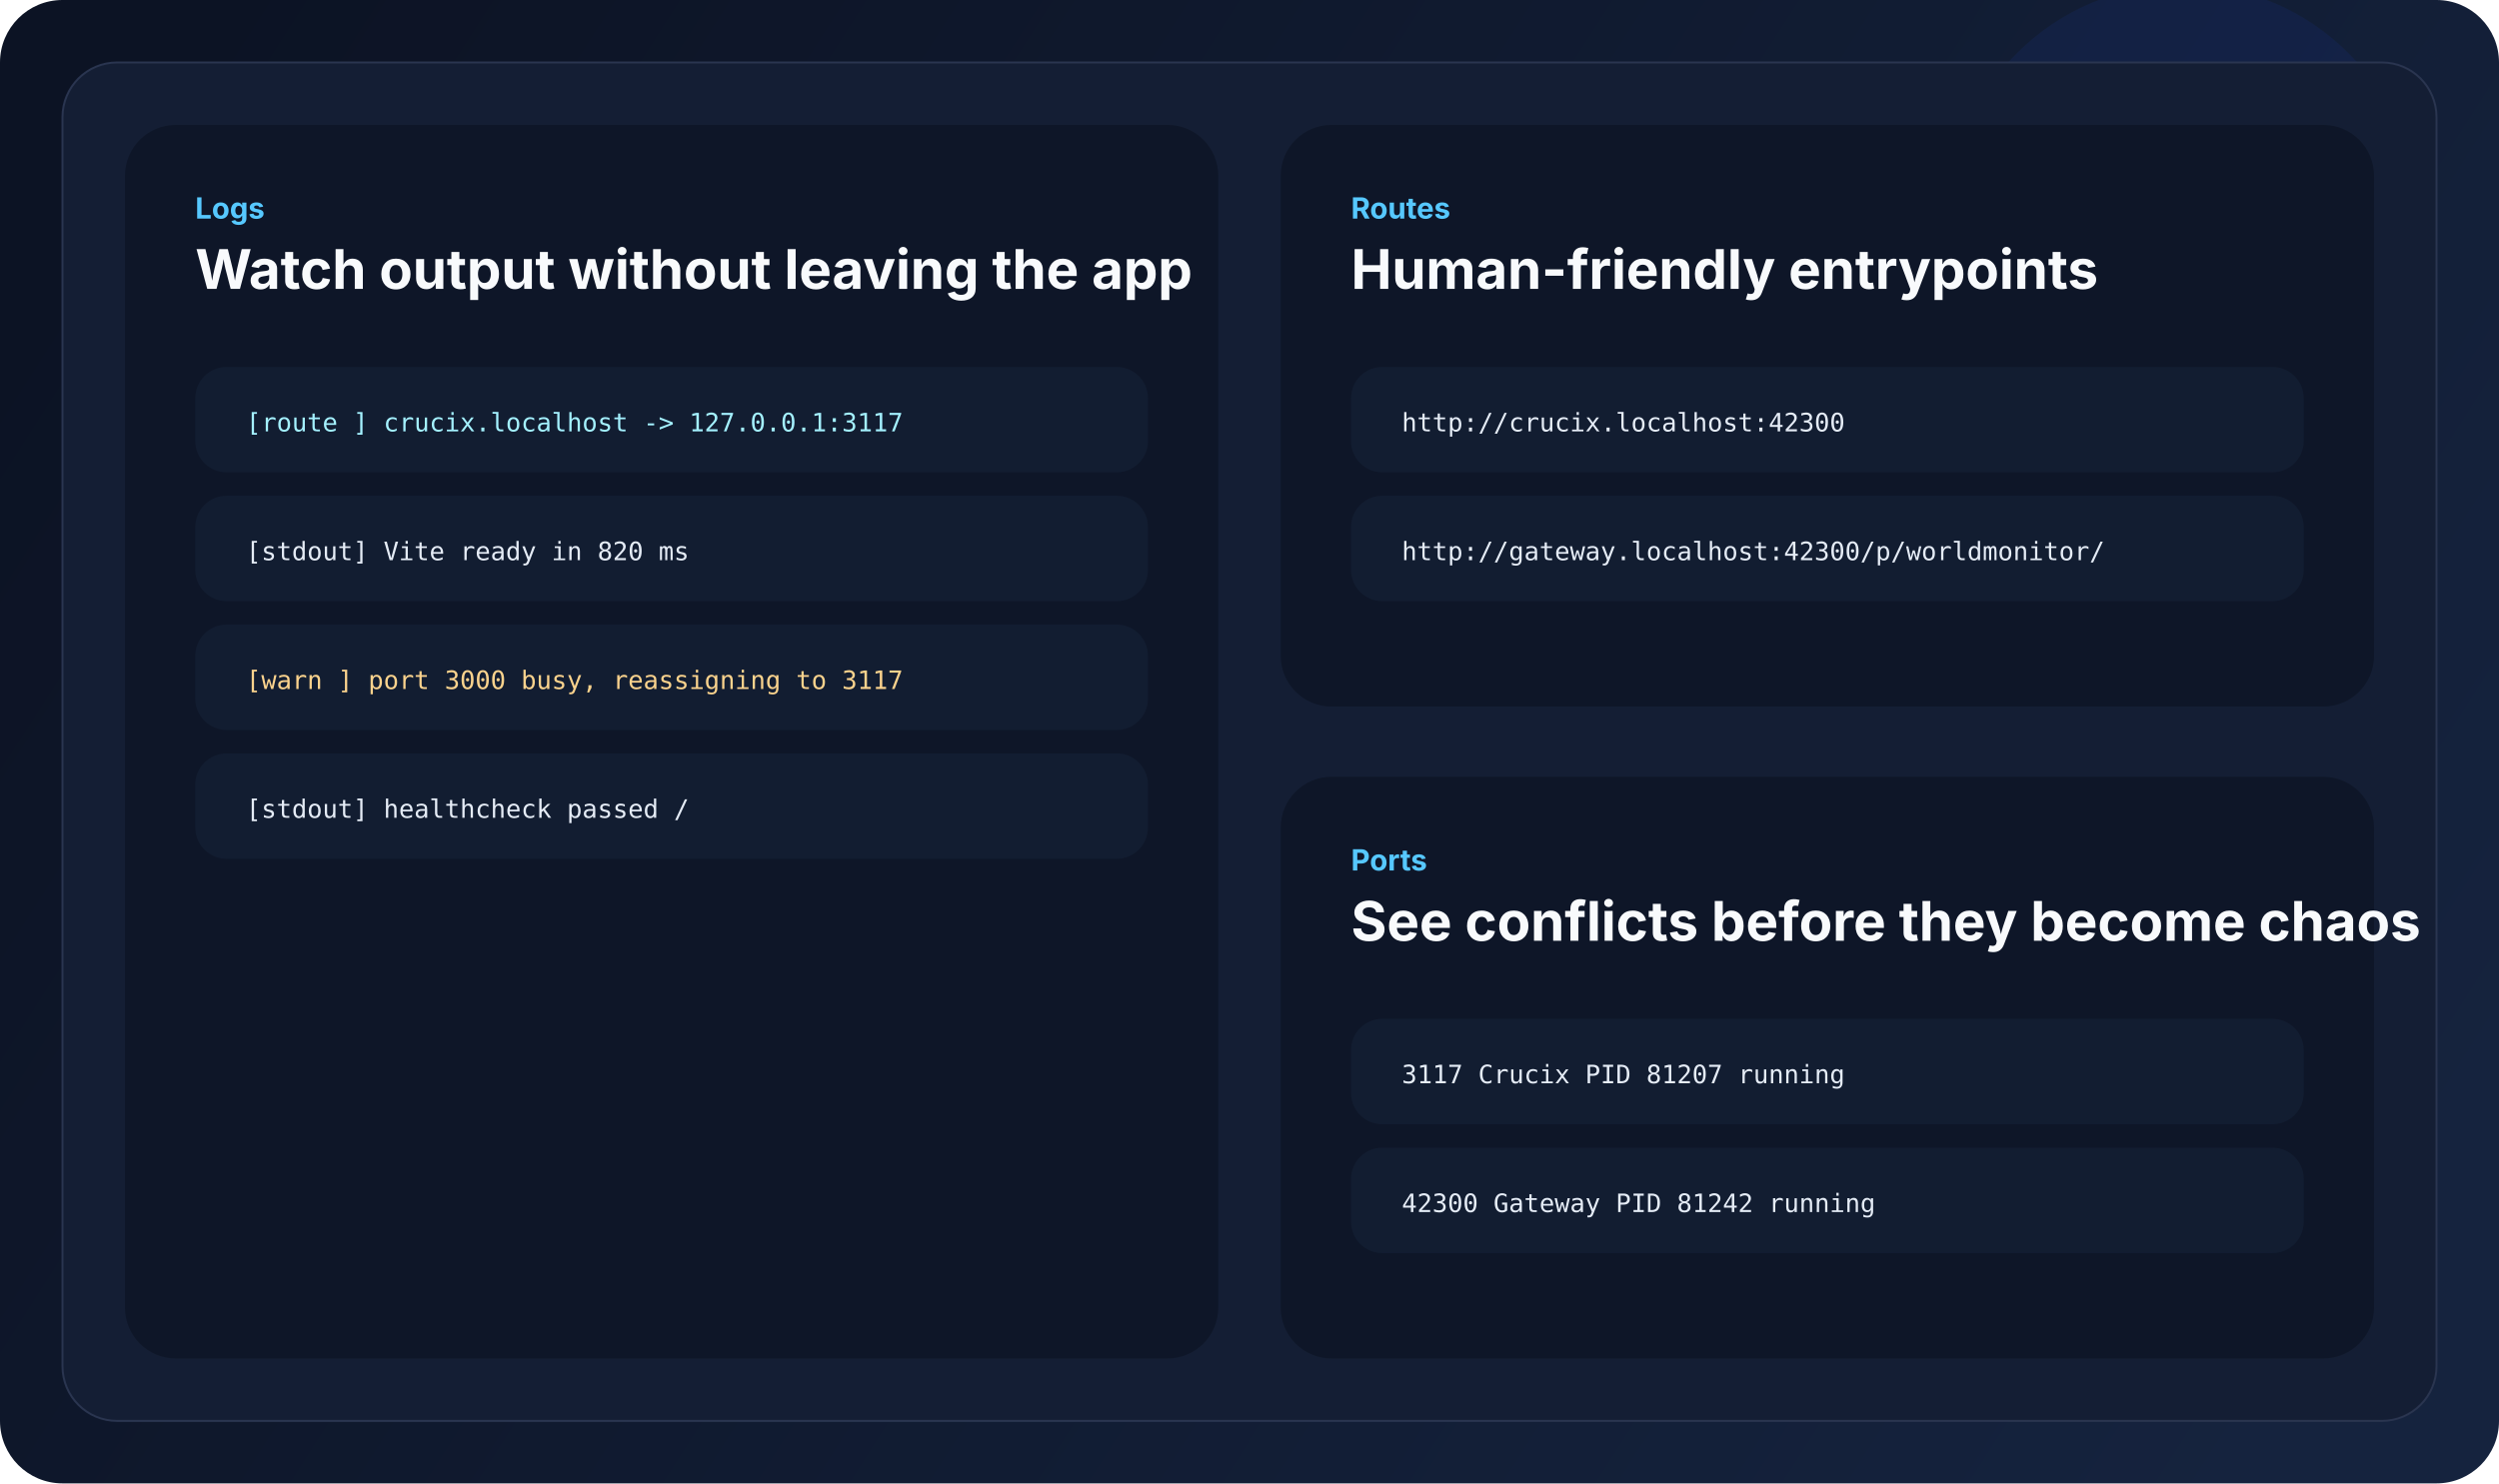
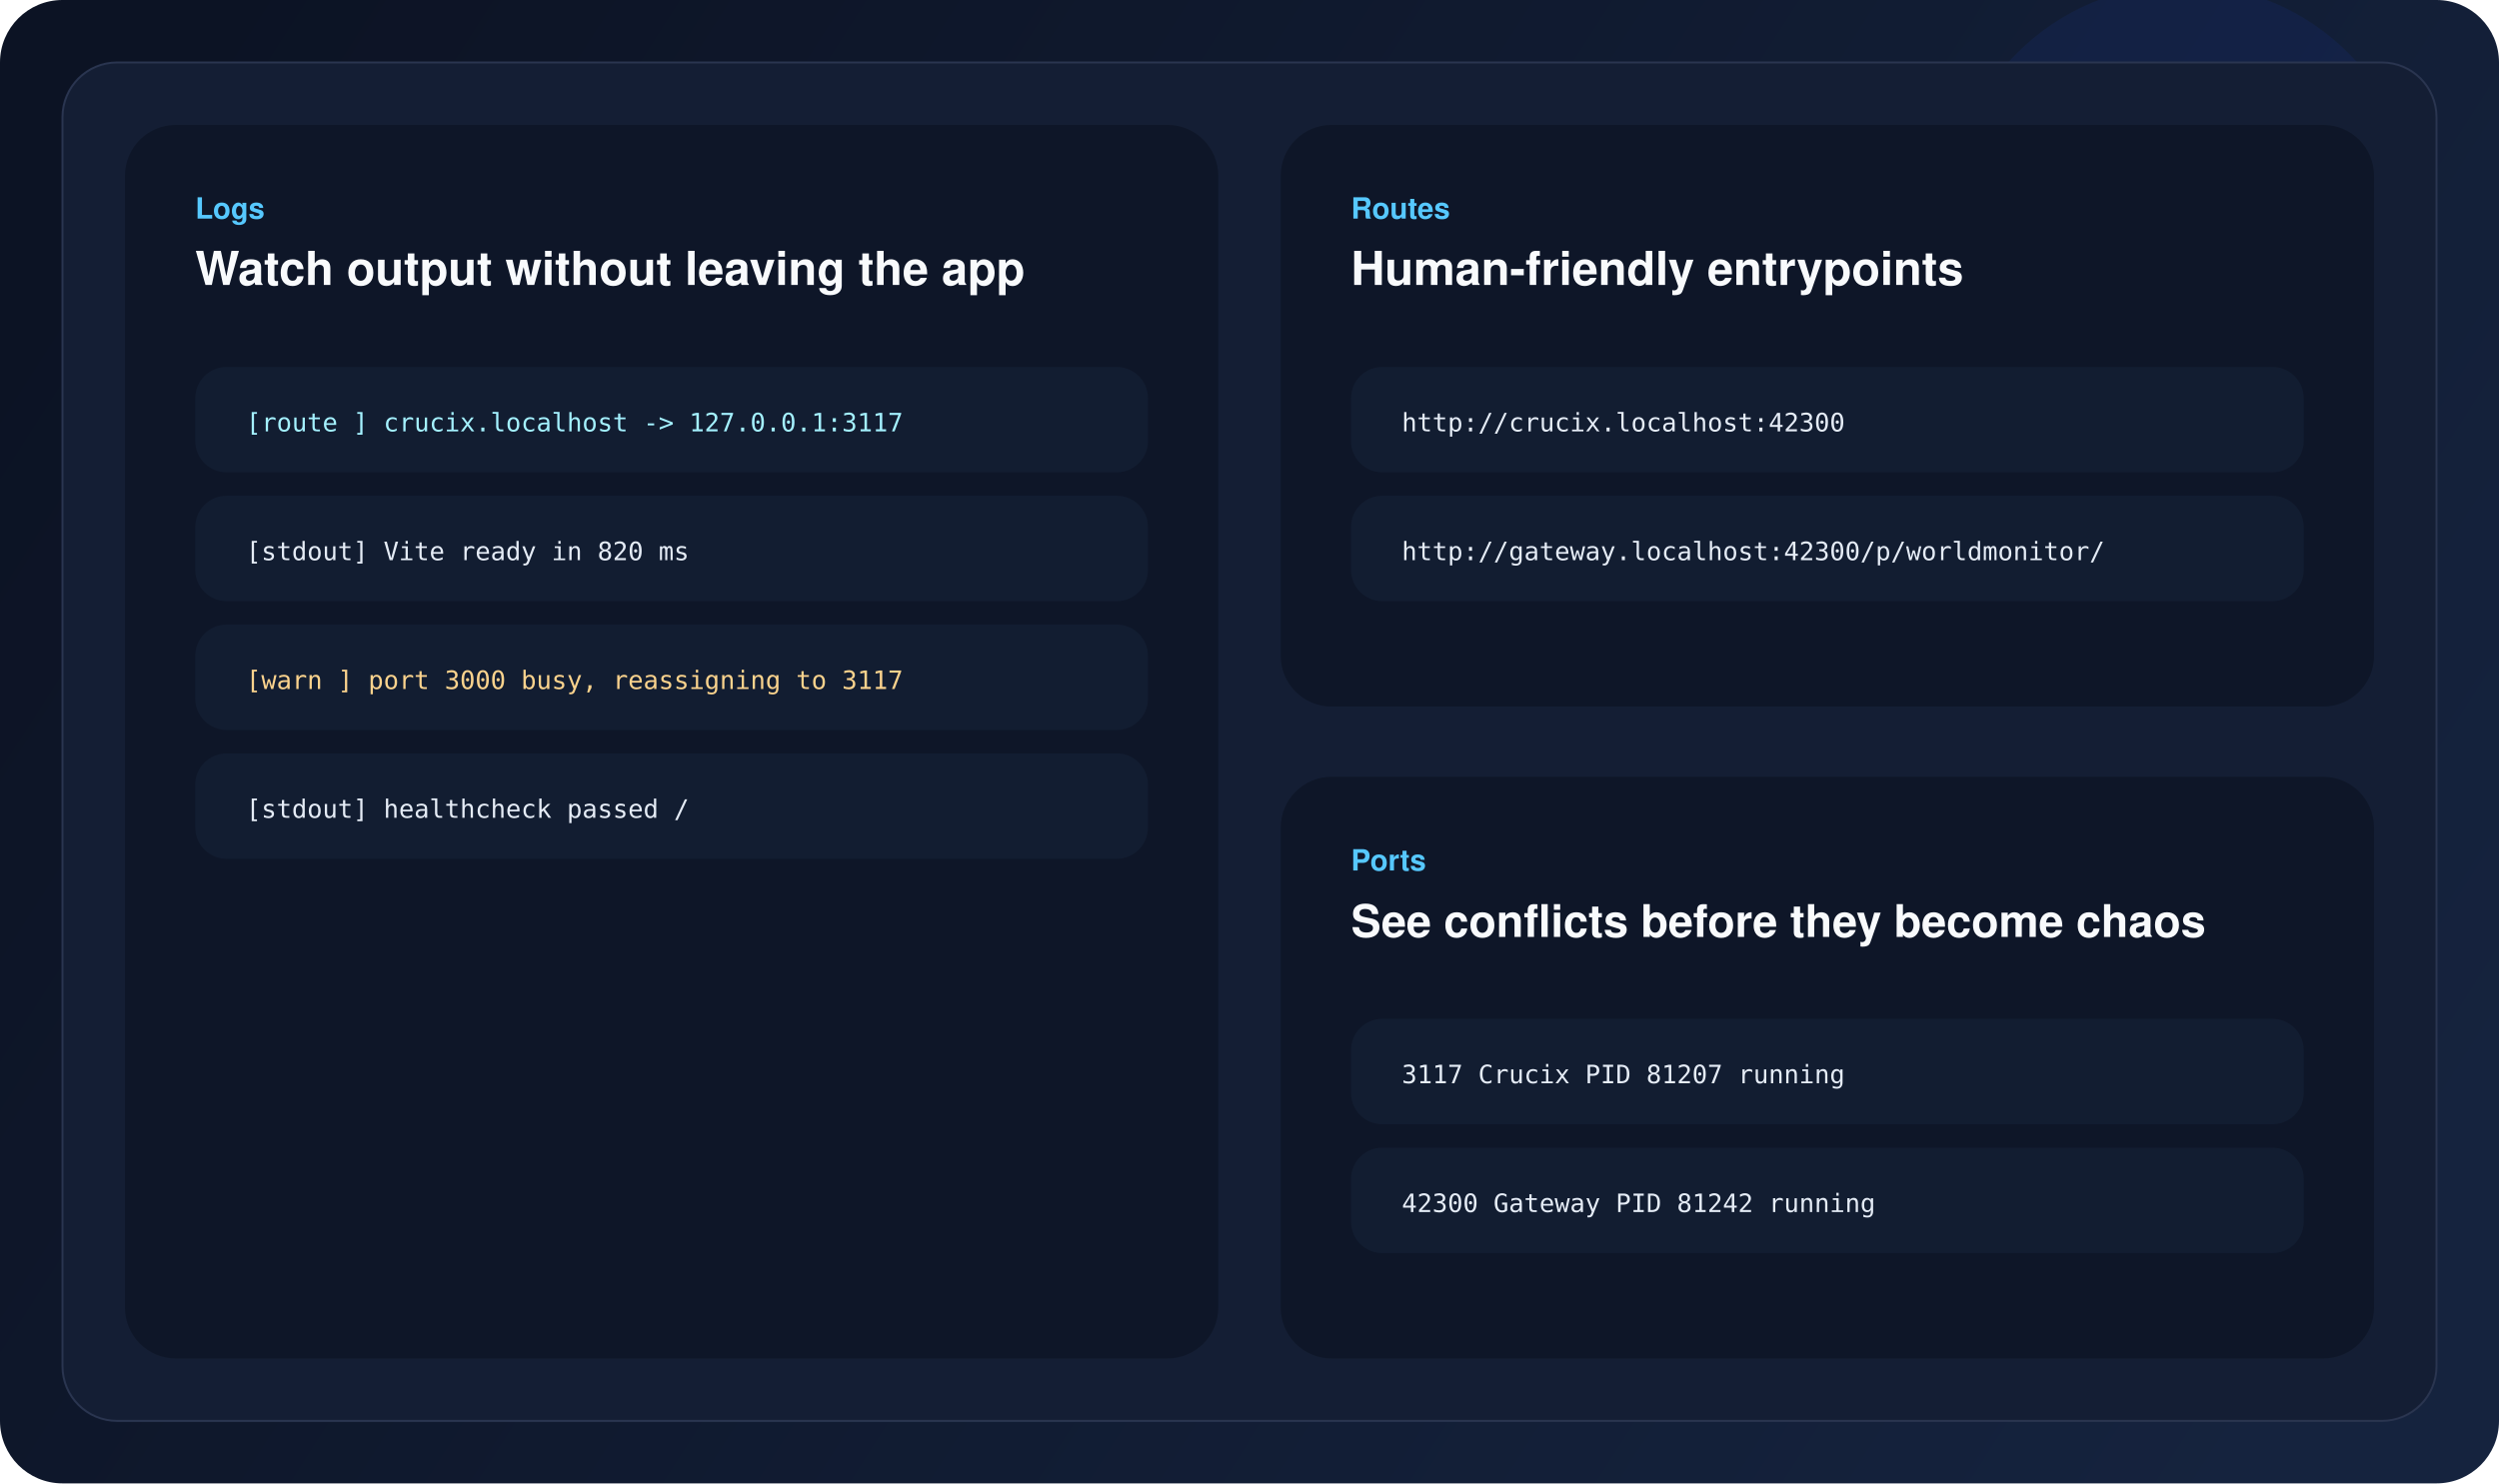
<svg xmlns="http://www.w3.org/2000/svg" width="1280" height="760" viewBox="0 0 1280 760" fill="none">
  <defs>
    <linearGradient id="obsBg" x1="84" y1="40" x2="1168" y2="734" gradientUnits="userSpaceOnUse">
      <stop stop-color="#0C1324" />
      <stop offset="1" stop-color="#15233E" />
    </linearGradient>
  </defs>
  <rect width="1280" height="760" rx="32" fill="url(#obsBg)" />
  <circle cx="1118" cy="112" r="120" fill="#1E40AF" fill-opacity="0.12" />
  <rect x="32" y="32" width="1216" height="696" rx="28" fill="#141E34" stroke="#2A3550" />
  <rect x="64" y="64" width="560" height="632" rx="26" fill="#0E1628" />
  <rect x="656" y="64" width="560" height="298" rx="26" fill="#0E1628" />
  <rect x="656" y="398" width="560" height="298" rx="26" fill="#0E1628" />
-   <text x="100" y="112" fill="#56C8FF" font-family="Inter, Arial, sans-serif" font-size="15" font-weight="700">Logs</text>
-   <text x="100" y="148" fill="#F8FAFC" font-family="Inter, Arial, sans-serif" font-size="28" font-weight="700">Watch output without leaving the app</text>
+   <text x="100" y="112" fill="#56C8FF" font-family="Helvetica, Arial, sans-serif" font-size="15" font-weight="700">Logs</text>
+   <text x="100" y="146" fill="#F8FAFC" font-family="Helvetica, Arial, sans-serif" font-size="24" font-weight="700">Watch output without leaving the app</text>
  <rect x="100" y="188" width="488" height="54" rx="16" fill="#121D31" />
  <text x="126" y="221" fill="#A4F1FF" font-family="Menlo, monospace" font-size="13">[route ] crucix.localhost -&gt; 127.0.0.1:3117</text>
  <rect x="100" y="254" width="488" height="54" rx="16" fill="#121D31" />
  <text x="126" y="287" fill="#E5ECF6" font-family="Menlo, monospace" font-size="13">[stdout] Vite ready in 820 ms</text>
  <rect x="100" y="320" width="488" height="54" rx="16" fill="#121D31" />
  <text x="126" y="353" fill="#FBD38D" font-family="Menlo, monospace" font-size="13">[warn  ] port 3000 busy, reassigning to 3117</text>
  <rect x="100" y="386" width="488" height="54" rx="16" fill="#121D31" />
  <text x="126" y="419" fill="#E5ECF6" font-family="Menlo, monospace" font-size="13">[stdout] healthcheck passed /</text>
-   <text x="692" y="112" fill="#56C8FF" font-family="Inter, Arial, sans-serif" font-size="15" font-weight="700">Routes</text>
-   <text x="692" y="148" fill="#F8FAFC" font-family="Inter, Arial, sans-serif" font-size="28" font-weight="700">Human-friendly entrypoints</text>
+   <text x="692" y="112" fill="#56C8FF" font-family="Helvetica, Arial, sans-serif" font-size="15" font-weight="700">Routes</text>
+   <text x="692" y="146" fill="#F8FAFC" font-family="Helvetica, Arial, sans-serif" font-size="24" font-weight="700">Human-friendly entrypoints</text>
  <rect x="692" y="188" width="488" height="54" rx="16" fill="#121D31" />
  <text x="718" y="221" fill="#E5ECF6" font-family="Menlo, monospace" font-size="13">http://crucix.localhost:42300</text>
  <rect x="692" y="254" width="488" height="54" rx="16" fill="#121D31" />
  <text x="718" y="287" fill="#E5ECF6" font-family="Menlo, monospace" font-size="13">http://gateway.localhost:42300/p/worldmonitor/</text>
-   <text x="692" y="446" fill="#56C8FF" font-family="Inter, Arial, sans-serif" font-size="15" font-weight="700">Ports</text>
-   <text x="692" y="482" fill="#F8FAFC" font-family="Inter, Arial, sans-serif" font-size="28" font-weight="700">See conflicts before they become chaos</text>
+   <text x="692" y="446" fill="#56C8FF" font-family="Helvetica, Arial, sans-serif" font-size="15" font-weight="700">Ports</text>
+   <text x="692" y="480" fill="#F8FAFC" font-family="Helvetica, Arial, sans-serif" font-size="23" font-weight="700">See conflicts before they become chaos</text>
  <rect x="692" y="522" width="488" height="54" rx="16" fill="#121D31" />
  <text x="718" y="555" fill="#E5ECF6" font-family="Menlo, monospace" font-size="13">3117   Crucix      PID 81207      running</text>
  <rect x="692" y="588" width="488" height="54" rx="16" fill="#121D31" />
  <text x="718" y="621" fill="#E5ECF6" font-family="Menlo, monospace" font-size="13">42300  Gateway     PID 81242      running</text>
</svg>
